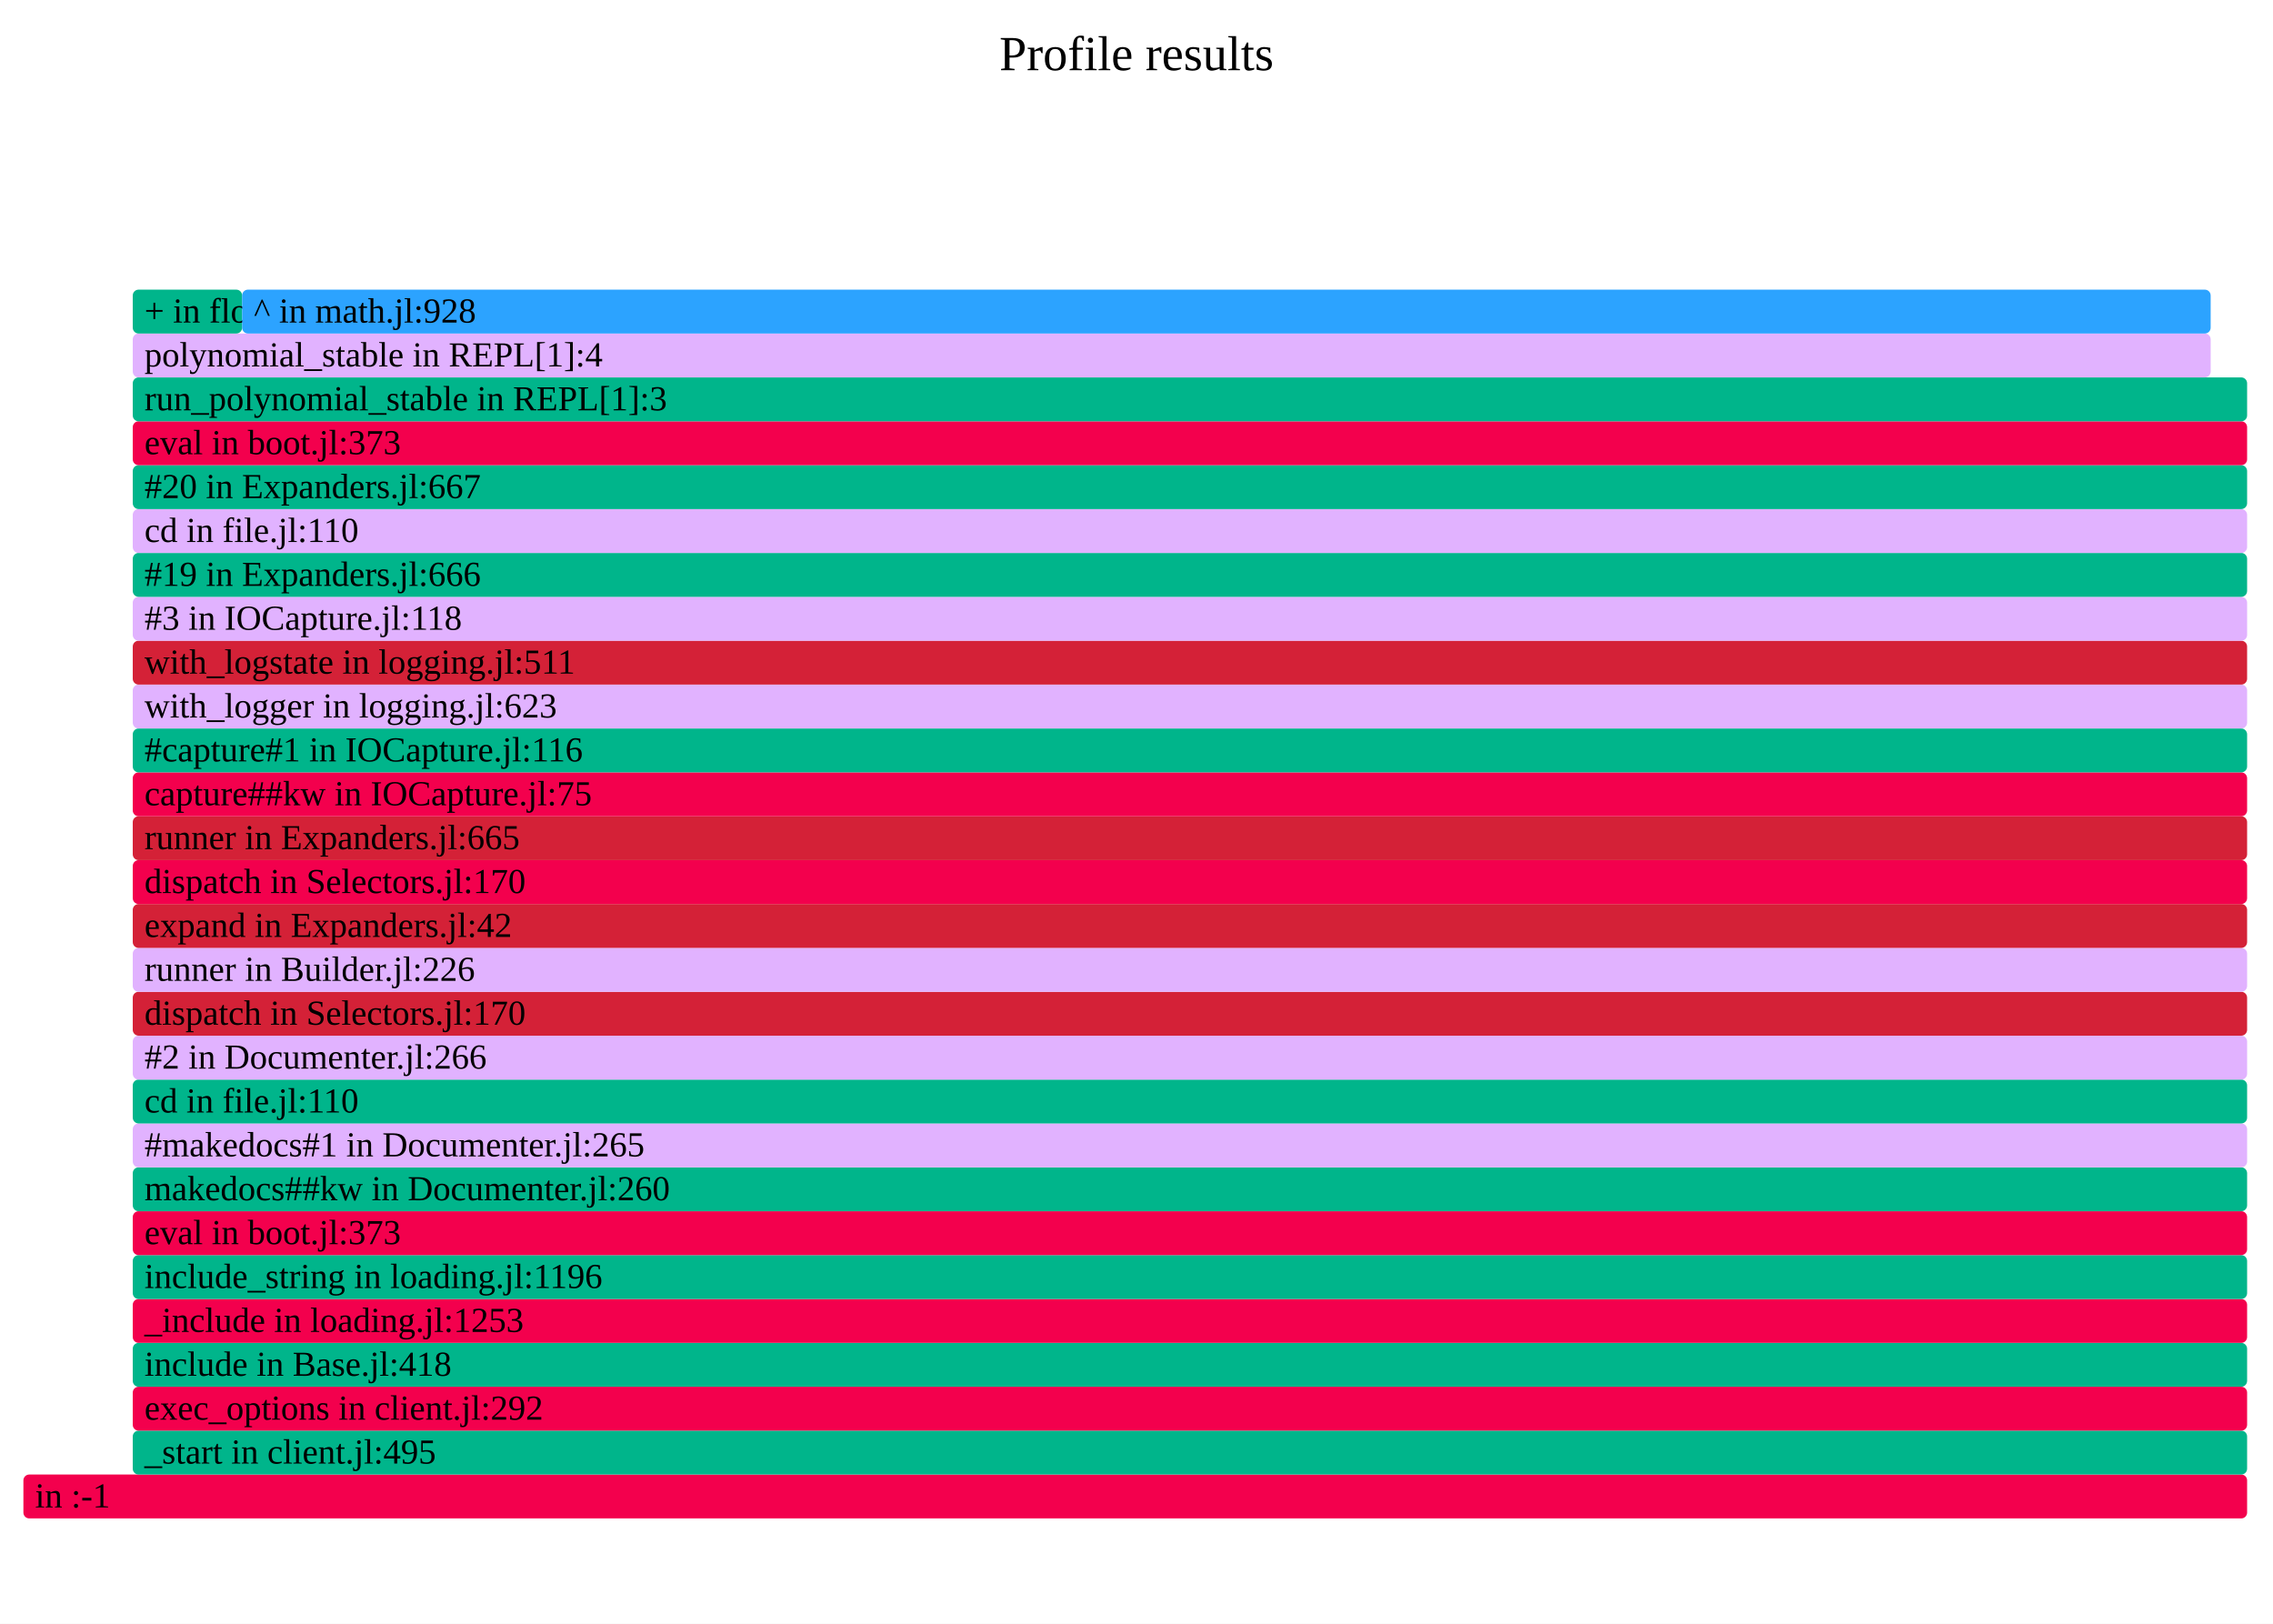
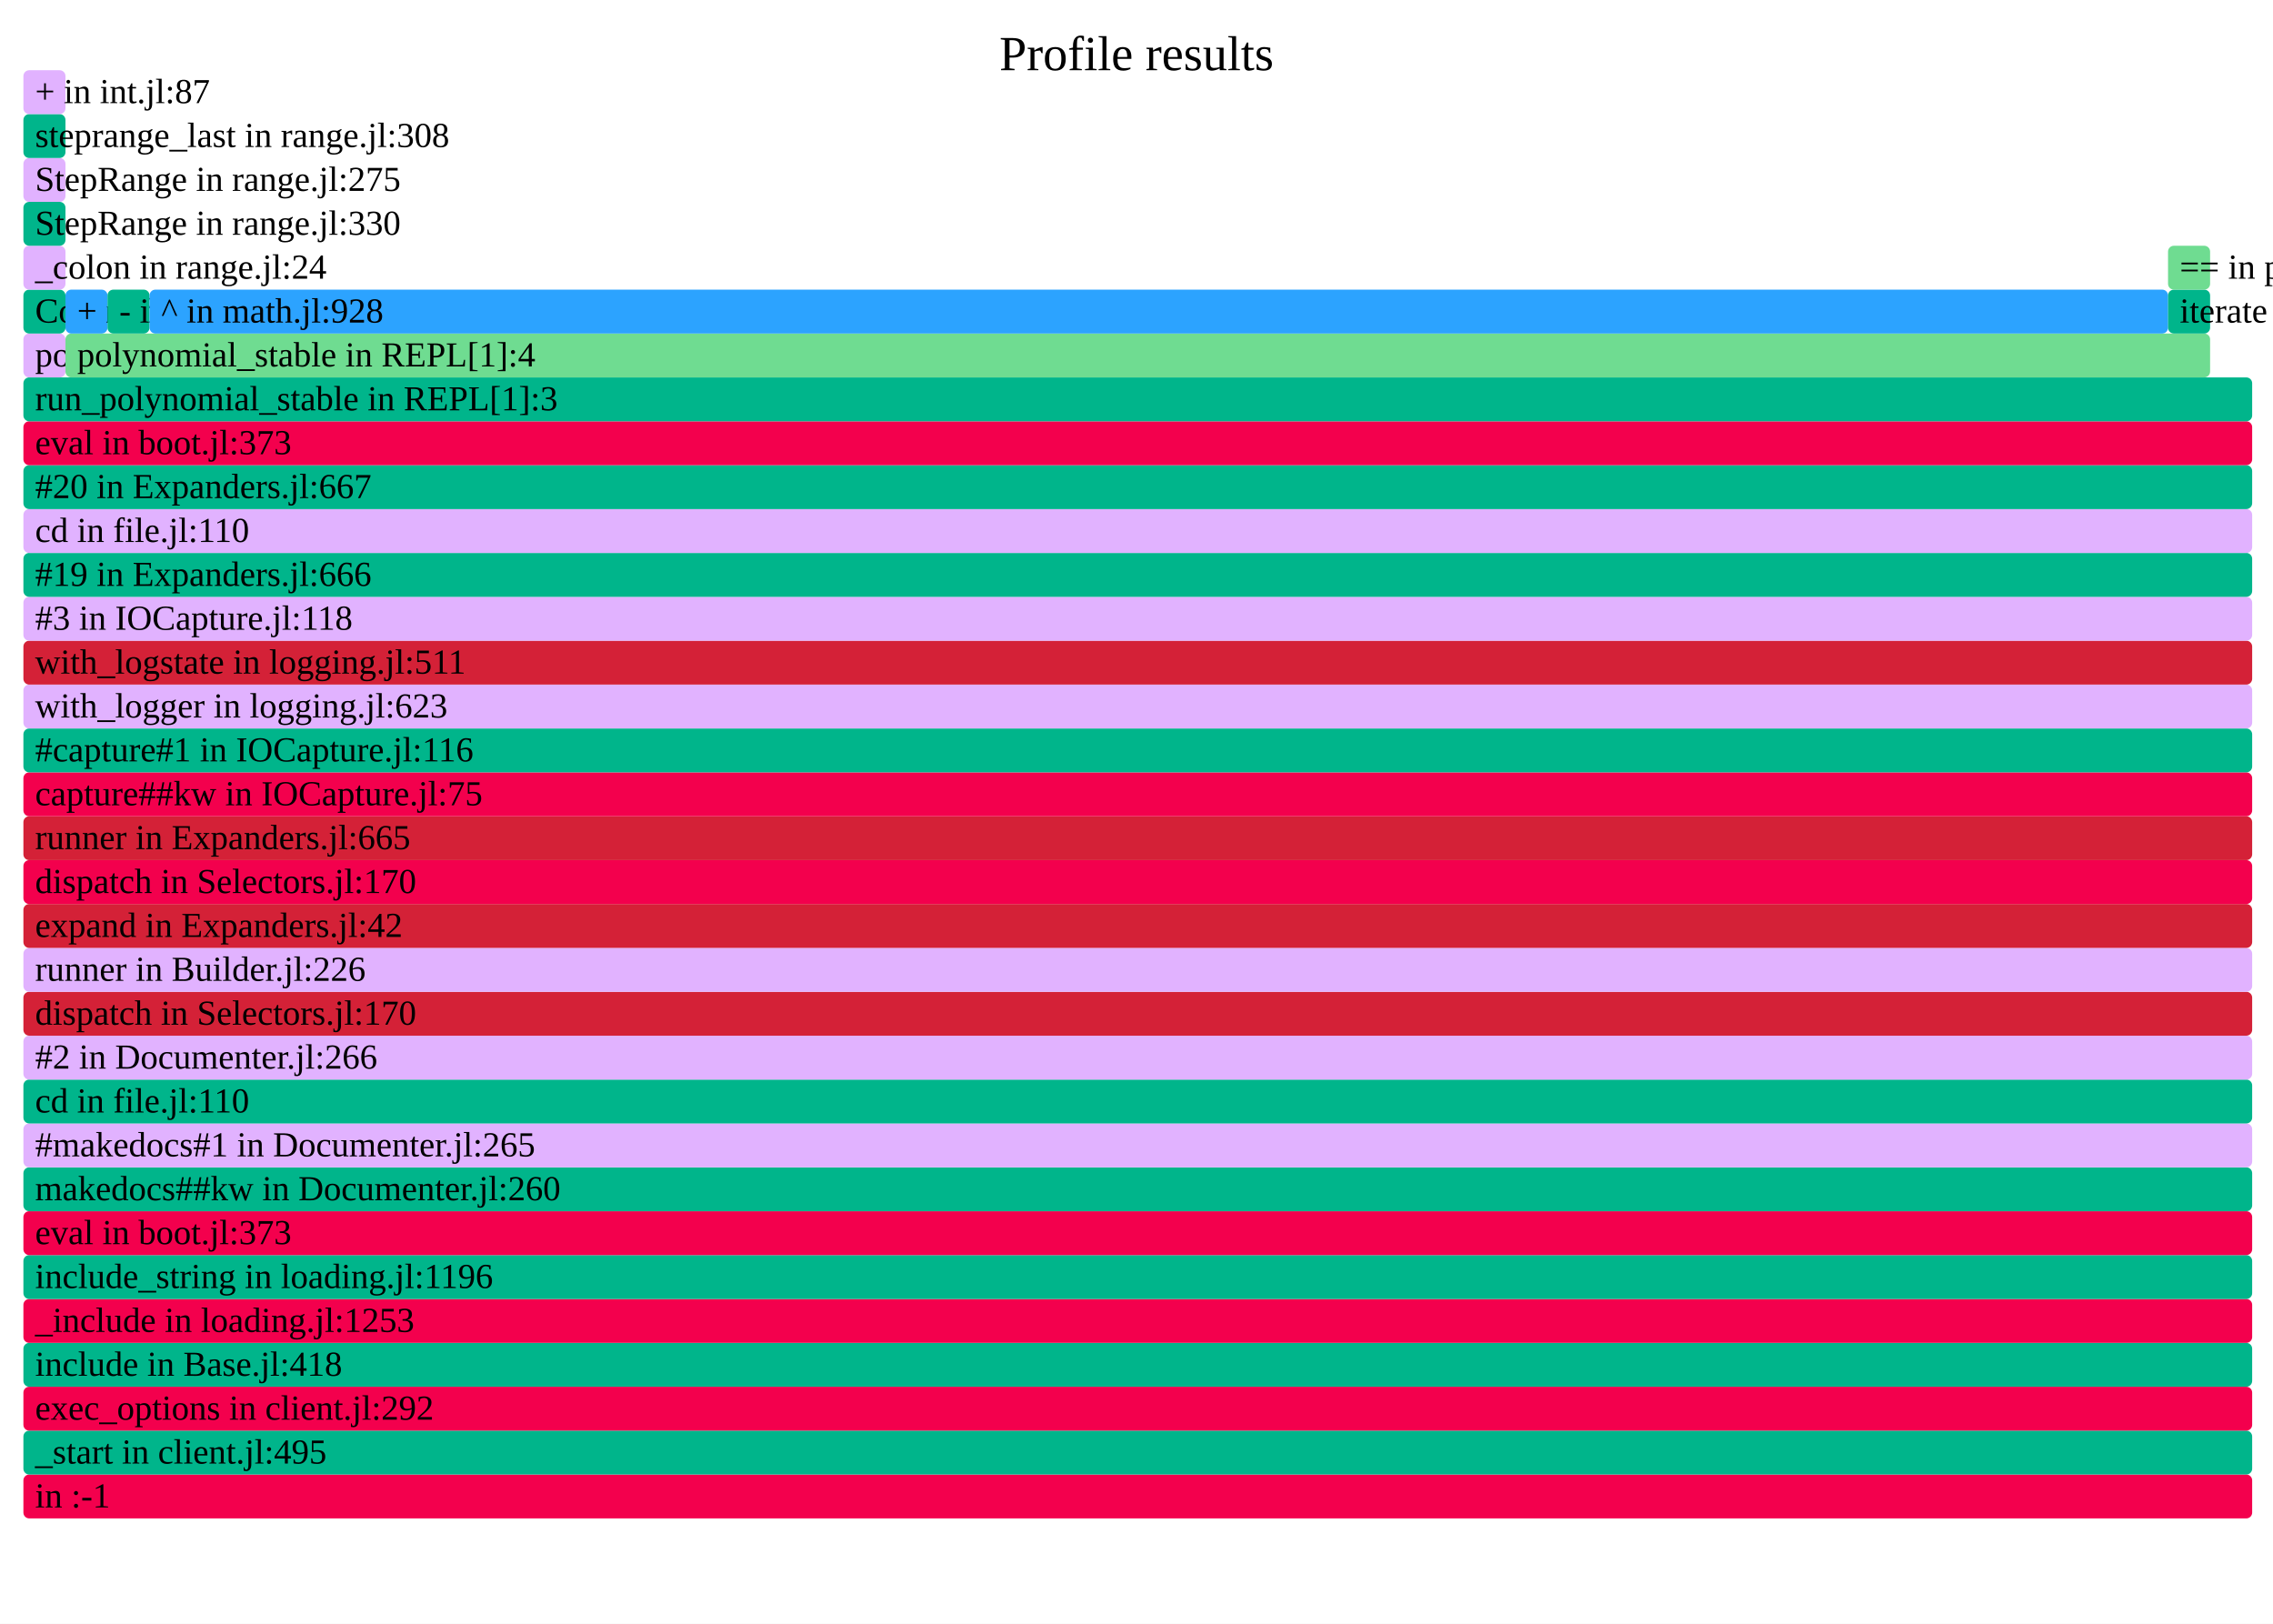
- <svg xmlns="http://www.w3.org/2000/svg" version="1.1" width="777" height="555" viewBox="0 0 777 555" id="fig-22359329bef14063bfdd265cf5eae20b">
+ <svg xmlns="http://www.w3.org/2000/svg" version="1.1" width="777" height="555" viewBox="0 0 777 555" id="fig-e2fa0a590c014b049eb83449298bda9b">
  <defs>
-     <clipPath id="fig-22359329bef14063bfdd265cf5eae20b-clip">
+     <clipPath id="fig-e2fa0a590c014b049eb83449298bda9b-clip">
      <rect x="0" y="0" width="777" height="555" />
    </clipPath>
  </defs>
  <style type="text/css">
-     #fig-22359329bef14063bfdd265cf5eae20b text {
+     #fig-e2fa0a590c014b049eb83449298bda9b text {
        pointer-events: none;
        font-family: inherit;
        font-size: 12px;
        fill: #000000;
    }
-     text#fig-22359329bef14063bfdd265cf5eae20b-caption {
+     text#fig-e2fa0a590c014b049eb83449298bda9b-caption {
        font-size: 16.8px;
        fill: #000000;
        text-anchor: middle;
    }
-     #fig-22359329bef14063bfdd265cf5eae20b-bg {
+     #fig-e2fa0a590c014b049eb83449298bda9b-bg {
        fill: #FFFFFF;
    }
-     #fig-22359329bef14063bfdd265cf5eae20b-viewport rect, #fig-22359329bef14063bfdd265cf5eae20b-viewport path {
+     #fig-e2fa0a590c014b049eb83449298bda9b-viewport rect, #fig-e2fa0a590c014b049eb83449298bda9b-viewport path {
        vector-effect: non-scaling-stroke;
        fill-opacity: 1;
    }
-     #fig-22359329bef14063bfdd265cf5eae20b-viewport text {
+     #fig-e2fa0a590c014b049eb83449298bda9b-viewport text {
        stroke: #000000;
        stroke-width: 0;
        stroke-opacity: 0.35;
    }
-     #fig-22359329bef14063bfdd265cf5eae20b-viewport rect:hover, #fig-22359329bef14063bfdd265cf5eae20b-viewport path:hover {
+     #fig-e2fa0a590c014b049eb83449298bda9b-viewport rect:hover, #fig-e2fa0a590c014b049eb83449298bda9b-viewport path:hover {
        fill-opacity: 0.75;
        stroke: #000000;
        stroke-width: 0.5;
    }
-     #fig-22359329bef14063bfdd265cf5eae20b-viewport + rect {
+     #fig-e2fa0a590c014b049eb83449298bda9b-viewport + rect {
        fill: #FFFFFF;
        opacity: 0.8;
    }
-     text#fig-22359329bef14063bfdd265cf5eae20b-details{
+     text#fig-e2fa0a590c014b049eb83449298bda9b-details{
        fill: #000000;
    }
</style>
-   <g id="fig-22359329bef14063bfdd265cf5eae20b-frame" clip-path="url(#fig-22359329bef14063bfdd265cf5eae20b-clip)">
-     <rect id="fig-22359329bef14063bfdd265cf5eae20b-bg" x="0" y="0" width="777" height="555" />
-     <text id="fig-22359329bef14063bfdd265cf5eae20b-caption" x="388.5" y="24">Profile results</text>
-     <g id="fig-22359329bef14063bfdd265cf5eae20b-viewport" transform="scale(1)">
-       <rect x="8" y="504" width="760.15" height="15" rx="2" fill="#F3004D" data-dinfo="" />
+   <g id="fig-e2fa0a590c014b049eb83449298bda9b-frame" clip-path="url(#fig-e2fa0a590c014b049eb83449298bda9b-clip)">
+     <rect id="fig-e2fa0a590c014b049eb83449298bda9b-bg" x="0" y="0" width="777" height="555" />
+     <text id="fig-e2fa0a590c014b049eb83449298bda9b-caption" x="388.5" y="24">Profile results</text>
+     <g id="fig-e2fa0a590c014b049eb83449298bda9b-viewport" transform="scale(1)">
+       <rect x="8" y="504" width="761.88" height="15" rx="2" fill="#F3004D" data-dinfo="" />
      <text x="8" dx="4" y="515.25"> in :-1</text>
-       <rect x="45.38" y="489" width="722.77" height="15" rx="2" fill="#00B58B" data-dinfo="./" />
-       <text x="45.38" dx="4" y="500.25">_start in client.jl:495</text>
-       <rect x="45.38" y="474" width="722.77" height="15" rx="2" fill="#F3004D" data-dinfo="./" />
-       <text x="45.38" dx="4" y="485.25">exec_options in client.jl:292</text>
-       <rect x="45.38" y="459" width="722.77" height="15" rx="2" fill="#00B58B" data-dinfo="./" />
-       <text x="45.38" dx="4" y="470.25">include in Base.jl:418</text>
-       <rect x="45.38" y="444" width="722.77" height="15" rx="2" fill="#F3004D" data-dinfo="./" />
-       <text x="45.38" dx="4" y="455.25">_include in loading.jl:1253</text>
-       <rect x="45.38" y="429" width="722.77" height="15" rx="2" fill="#00B58B" data-dinfo="./" />
-       <text x="45.38" dx="4" y="440.25">include_string in loading.jl:1196</text>
-       <rect x="45.38" y="414" width="722.77" height="15" rx="2" fill="#F3004D" data-dinfo="./" />
-       <text x="45.38" dx="4" y="425.25">eval in boot.jl:373</text>
-       <rect x="45.38" y="399" width="722.77" height="15" rx="2" fill="#00B58B" data-dinfo="/home/runner/.julia/packages/Documenter/qdbx6/src/" />
-       <text x="45.38" dx="4" y="410.25">makedocs##kw in Documenter.jl:260</text>
-       <rect x="45.38" y="384" width="722.77" height="15" rx="2" fill="#E1B2FF" data-dinfo="/home/runner/.julia/packages/Documenter/qdbx6/src/" />
-       <text x="45.38" dx="4" y="395.25">#makedocs#1 in Documenter.jl:265</text>
-       <rect x="45.38" y="369" width="722.77" height="15" rx="2" fill="#00B58B" data-dinfo="./" />
-       <text x="45.38" dx="4" y="380.25">cd in file.jl:110</text>
-       <rect x="45.38" y="354" width="722.77" height="15" rx="2" fill="#E1B2FF" data-dinfo="/home/runner/.julia/packages/Documenter/qdbx6/src/" />
-       <text x="45.38" dx="4" y="365.25">#2 in Documenter.jl:266</text>
-       <rect x="45.38" y="339" width="722.77" height="15" rx="2" fill="#D42137" data-dinfo="/home/runner/.julia/packages/Documenter/qdbx6/src/Utilities/" />
-       <text x="45.38" dx="4" y="350.25">dispatch in Selectors.jl:170</text>
-       <rect x="45.38" y="324" width="722.77" height="15" rx="2" fill="#E1B2FF" data-dinfo="/home/runner/.julia/packages/Documenter/qdbx6/src/" />
-       <text x="45.38" dx="4" y="335.25">runner in Builder.jl:226</text>
-       <rect x="45.38" y="309" width="722.77" height="15" rx="2" fill="#D42137" data-dinfo="/home/runner/.julia/packages/Documenter/qdbx6/src/" />
-       <text x="45.38" dx="4" y="320.25">expand in Expanders.jl:42</text>
-       <rect x="45.38" y="294" width="722.77" height="15" rx="2" fill="#F3004D" data-dinfo="/home/runner/.julia/packages/Documenter/qdbx6/src/Utilities/" />
-       <text x="45.38" dx="4" y="305.25">dispatch in Selectors.jl:170</text>
-       <rect x="45.38" y="279" width="722.77" height="15" rx="2" fill="#D42137" data-dinfo="/home/runner/.julia/packages/Documenter/qdbx6/src/" />
-       <text x="45.38" dx="4" y="290.25">runner in Expanders.jl:665</text>
-       <rect x="45.38" y="264" width="722.77" height="15" rx="2" fill="#F3004D" data-dinfo="/home/runner/.julia/packages/IOCapture/sXY71/src/" />
-       <text x="45.38" dx="4" y="275.25">capture##kw in IOCapture.jl:75</text>
-       <rect x="45.38" y="249" width="722.77" height="15" rx="2" fill="#00B58B" data-dinfo="/home/runner/.julia/packages/IOCapture/sXY71/src/" />
-       <text x="45.38" dx="4" y="260.25">#capture#1 in IOCapture.jl:116</text>
-       <rect x="45.38" y="234" width="722.77" height="15" rx="2" fill="#E1B2FF" data-dinfo="./" />
-       <text x="45.38" dx="4" y="245.25">with_logger in logging.jl:623</text>
-       <rect x="45.38" y="219" width="722.77" height="15" rx="2" fill="#D42137" data-dinfo="./" />
-       <text x="45.38" dx="4" y="230.25">with_logstate in logging.jl:511</text>
-       <rect x="45.38" y="204" width="722.77" height="15" rx="2" fill="#E1B2FF" data-dinfo="/home/runner/.julia/packages/IOCapture/sXY71/src/" />
-       <text x="45.38" dx="4" y="215.25">#3 in IOCapture.jl:118</text>
-       <rect x="45.38" y="189" width="722.77" height="15" rx="2" fill="#00B58B" data-dinfo="/home/runner/.julia/packages/Documenter/qdbx6/src/" />
-       <text x="45.38" dx="4" y="200.25">#19 in Expanders.jl:666</text>
-       <rect x="45.38" y="174" width="722.77" height="15" rx="2" fill="#E1B2FF" data-dinfo="./" />
-       <text x="45.38" dx="4" y="185.25">cd in file.jl:110</text>
-       <rect x="45.38" y="159" width="722.77" height="15" rx="2" fill="#00B58B" data-dinfo="/home/runner/.julia/packages/Documenter/qdbx6/src/" />
-       <text x="45.38" dx="4" y="170.25">#20 in Expanders.jl:667</text>
-       <rect x="45.38" y="144" width="722.77" height="15" rx="2" fill="#F3004D" data-dinfo="./" />
-       <text x="45.38" dx="4" y="155.25">eval in boot.jl:373</text>
-       <rect x="45.38" y="129" width="722.77" height="15" rx="2" fill="#00B58B" data-dinfo="./" />
-       <text x="45.38" dx="4" y="140.25">run_polynomial_stable in REPL[1]:3</text>
-       <rect x="45.38" y="114" width="710.31" height="15" rx="2" fill="#E1B2FF" data-dinfo="./" />
-       <text x="45.38" dx="4" y="125.25">polynomial_stable in REPL[1]:4</text>
-       <rect x="45.38" y="99" width="37.39" height="15" rx="2" fill="#00B58B" data-dinfo="./" />
-       <text x="45.38" dx="4" y="110.25">+ in float.jl:399</text>
-       <rect x="82.77" y="99" width="672.92" height="15" rx="2" fill="#2CA3FF" data-dinfo="./" />
-       <text x="82.77" dx="4" y="110.25">^ in math.jl:928</text>
+       <rect x="8" y="489" width="761.88" height="15" rx="2" fill="#00B58B" data-dinfo="./" />
+       <text x="8" dx="4" y="500.25">_start in client.jl:495</text>
+       <rect x="8" y="474" width="761.88" height="15" rx="2" fill="#F3004D" data-dinfo="./" />
+       <text x="8" dx="4" y="485.25">exec_options in client.jl:292</text>
+       <rect x="8" y="459" width="761.88" height="15" rx="2" fill="#00B58B" data-dinfo="./" />
+       <text x="8" dx="4" y="470.25">include in Base.jl:418</text>
+       <rect x="8" y="444" width="761.88" height="15" rx="2" fill="#F3004D" data-dinfo="./" />
+       <text x="8" dx="4" y="455.25">_include in loading.jl:1253</text>
+       <rect x="8" y="429" width="761.88" height="15" rx="2" fill="#00B58B" data-dinfo="./" />
+       <text x="8" dx="4" y="440.25">include_string in loading.jl:1196</text>
+       <rect x="8" y="414" width="761.88" height="15" rx="2" fill="#F3004D" data-dinfo="./" />
+       <text x="8" dx="4" y="425.25">eval in boot.jl:373</text>
+       <rect x="8" y="399" width="761.88" height="15" rx="2" fill="#00B58B" data-dinfo="/home/runner/.julia/packages/Documenter/qdbx6/src/" />
+       <text x="8" dx="4" y="410.25">makedocs##kw in Documenter.jl:260</text>
+       <rect x="8" y="384" width="761.88" height="15" rx="2" fill="#E1B2FF" data-dinfo="/home/runner/.julia/packages/Documenter/qdbx6/src/" />
+       <text x="8" dx="4" y="395.25">#makedocs#1 in Documenter.jl:265</text>
+       <rect x="8" y="369" width="761.88" height="15" rx="2" fill="#00B58B" data-dinfo="./" />
+       <text x="8" dx="4" y="380.25">cd in file.jl:110</text>
+       <rect x="8" y="354" width="761.88" height="15" rx="2" fill="#E1B2FF" data-dinfo="/home/runner/.julia/packages/Documenter/qdbx6/src/" />
+       <text x="8" dx="4" y="365.25">#2 in Documenter.jl:266</text>
+       <rect x="8" y="339" width="761.88" height="15" rx="2" fill="#D42137" data-dinfo="/home/runner/.julia/packages/Documenter/qdbx6/src/Utilities/" />
+       <text x="8" dx="4" y="350.25">dispatch in Selectors.jl:170</text>
+       <rect x="8" y="324" width="761.88" height="15" rx="2" fill="#E1B2FF" data-dinfo="/home/runner/.julia/packages/Documenter/qdbx6/src/" />
+       <text x="8" dx="4" y="335.25">runner in Builder.jl:226</text>
+       <rect x="8" y="309" width="761.88" height="15" rx="2" fill="#D42137" data-dinfo="/home/runner/.julia/packages/Documenter/qdbx6/src/" />
+       <text x="8" dx="4" y="320.25">expand in Expanders.jl:42</text>
+       <rect x="8" y="294" width="761.88" height="15" rx="2" fill="#F3004D" data-dinfo="/home/runner/.julia/packages/Documenter/qdbx6/src/Utilities/" />
+       <text x="8" dx="4" y="305.25">dispatch in Selectors.jl:170</text>
+       <rect x="8" y="279" width="761.88" height="15" rx="2" fill="#D42137" data-dinfo="/home/runner/.julia/packages/Documenter/qdbx6/src/" />
+       <text x="8" dx="4" y="290.25">runner in Expanders.jl:665</text>
+       <rect x="8" y="264" width="761.88" height="15" rx="2" fill="#F3004D" data-dinfo="/home/runner/.julia/packages/IOCapture/sXY71/src/" />
+       <text x="8" dx="4" y="275.25">capture##kw in IOCapture.jl:75</text>
+       <rect x="8" y="249" width="761.88" height="15" rx="2" fill="#00B58B" data-dinfo="/home/runner/.julia/packages/IOCapture/sXY71/src/" />
+       <text x="8" dx="4" y="260.25">#capture#1 in IOCapture.jl:116</text>
+       <rect x="8" y="234" width="761.88" height="15" rx="2" fill="#E1B2FF" data-dinfo="./" />
+       <text x="8" dx="4" y="245.25">with_logger in logging.jl:623</text>
+       <rect x="8" y="219" width="761.88" height="15" rx="2" fill="#D42137" data-dinfo="./" />
+       <text x="8" dx="4" y="230.25">with_logstate in logging.jl:511</text>
+       <rect x="8" y="204" width="761.88" height="15" rx="2" fill="#E1B2FF" data-dinfo="/home/runner/.julia/packages/IOCapture/sXY71/src/" />
+       <text x="8" dx="4" y="215.25">#3 in IOCapture.jl:118</text>
+       <rect x="8" y="189" width="761.88" height="15" rx="2" fill="#00B58B" data-dinfo="/home/runner/.julia/packages/Documenter/qdbx6/src/" />
+       <text x="8" dx="4" y="200.25">#19 in Expanders.jl:666</text>
+       <rect x="8" y="174" width="761.88" height="15" rx="2" fill="#E1B2FF" data-dinfo="./" />
+       <text x="8" dx="4" y="185.25">cd in file.jl:110</text>
+       <rect x="8" y="159" width="761.88" height="15" rx="2" fill="#00B58B" data-dinfo="/home/runner/.julia/packages/Documenter/qdbx6/src/" />
+       <text x="8" dx="4" y="170.25">#20 in Expanders.jl:667</text>
+       <rect x="8" y="144" width="761.88" height="15" rx="2" fill="#F3004D" data-dinfo="./" />
+       <text x="8" dx="4" y="155.25">eval in boot.jl:373</text>
+       <rect x="8" y="129" width="761.88" height="15" rx="2" fill="#00B58B" data-dinfo="./" />
+       <text x="8" dx="4" y="140.25">run_polynomial_stable in REPL[1]:3</text>
+       <rect x="8" y="114" width="14.38" height="15" rx="2" fill="#E1B2FF" data-dinfo="./" />
+       <text x="8" dx="4" y="125.25">polynomial_stable in REPL[1]:3</text>
+       <rect x="8" y="99" width="14.38" height="15" rx="2" fill="#00B58B" data-dinfo="./" />
+       <text x="8" dx="4" y="110.25">Colon in range.jl:22</text>
+       <rect x="8" y="84" width="14.38" height="15" rx="2" fill="#E1B2FF" data-dinfo="./" />
+       <text x="8" dx="4" y="95.25">_colon in range.jl:24</text>
+       <rect x="8" y="69" width="14.38" height="15" rx="2" fill="#00B58B" data-dinfo="./" />
+       <text x="8" dx="4" y="80.25">StepRange in range.jl:330</text>
+       <rect x="8" y="54" width="14.38" height="15" rx="2" fill="#E1B2FF" data-dinfo="./" />
+       <text x="8" dx="4" y="65.25">StepRange in range.jl:275</text>
+       <rect x="8" y="39" width="14.38" height="15" rx="2" fill="#00B58B" data-dinfo="./" />
+       <text x="8" dx="4" y="50.25">steprange_last in range.jl:308</text>
+       <rect x="8" y="24" width="14.38" height="15" rx="2" fill="#E1B2FF" data-dinfo="./" />
+       <text x="8" dx="4" y="35.25">+ in int.jl:87</text>
+       <rect x="22.38" y="114" width="733.12" height="15" rx="2" fill="#6FDC91" data-dinfo="./" />
+       <text x="22.38" dx="4" y="125.25">polynomial_stable in REPL[1]:4</text>
+       <rect x="22.38" y="99" width="14.37" height="15" rx="2" fill="#2CA3FF" data-dinfo="./" />
+       <text x="22.38" dx="4" y="110.25">+ in float.jl:399</text>
+       <rect x="36.75" y="99" width="14.37" height="15" rx="2" fill="#00B58B" data-dinfo="./" />
+       <text x="36.75" dx="4" y="110.25">- in math.jl:923</text>
+       <rect x="51.12" y="99" width="690" height="15" rx="2" fill="#2CA3FF" data-dinfo="./" />
+       <text x="51.12" dx="4" y="110.25">^ in math.jl:928</text>
+       <rect x="741.12" y="99" width="14.38" height="15" rx="2" fill="#00B58B" data-dinfo="./" />
+       <text x="741.12" dx="4" y="110.25">iterate in range.jl:837</text>
+       <rect x="741.12" y="84" width="14.38" height="15" rx="2" fill="#6FDC91" data-dinfo="./" />
+       <text x="741.12" dx="4" y="95.25">== in promotion.jl:468</text>
    </g>
  </g>
</svg>
